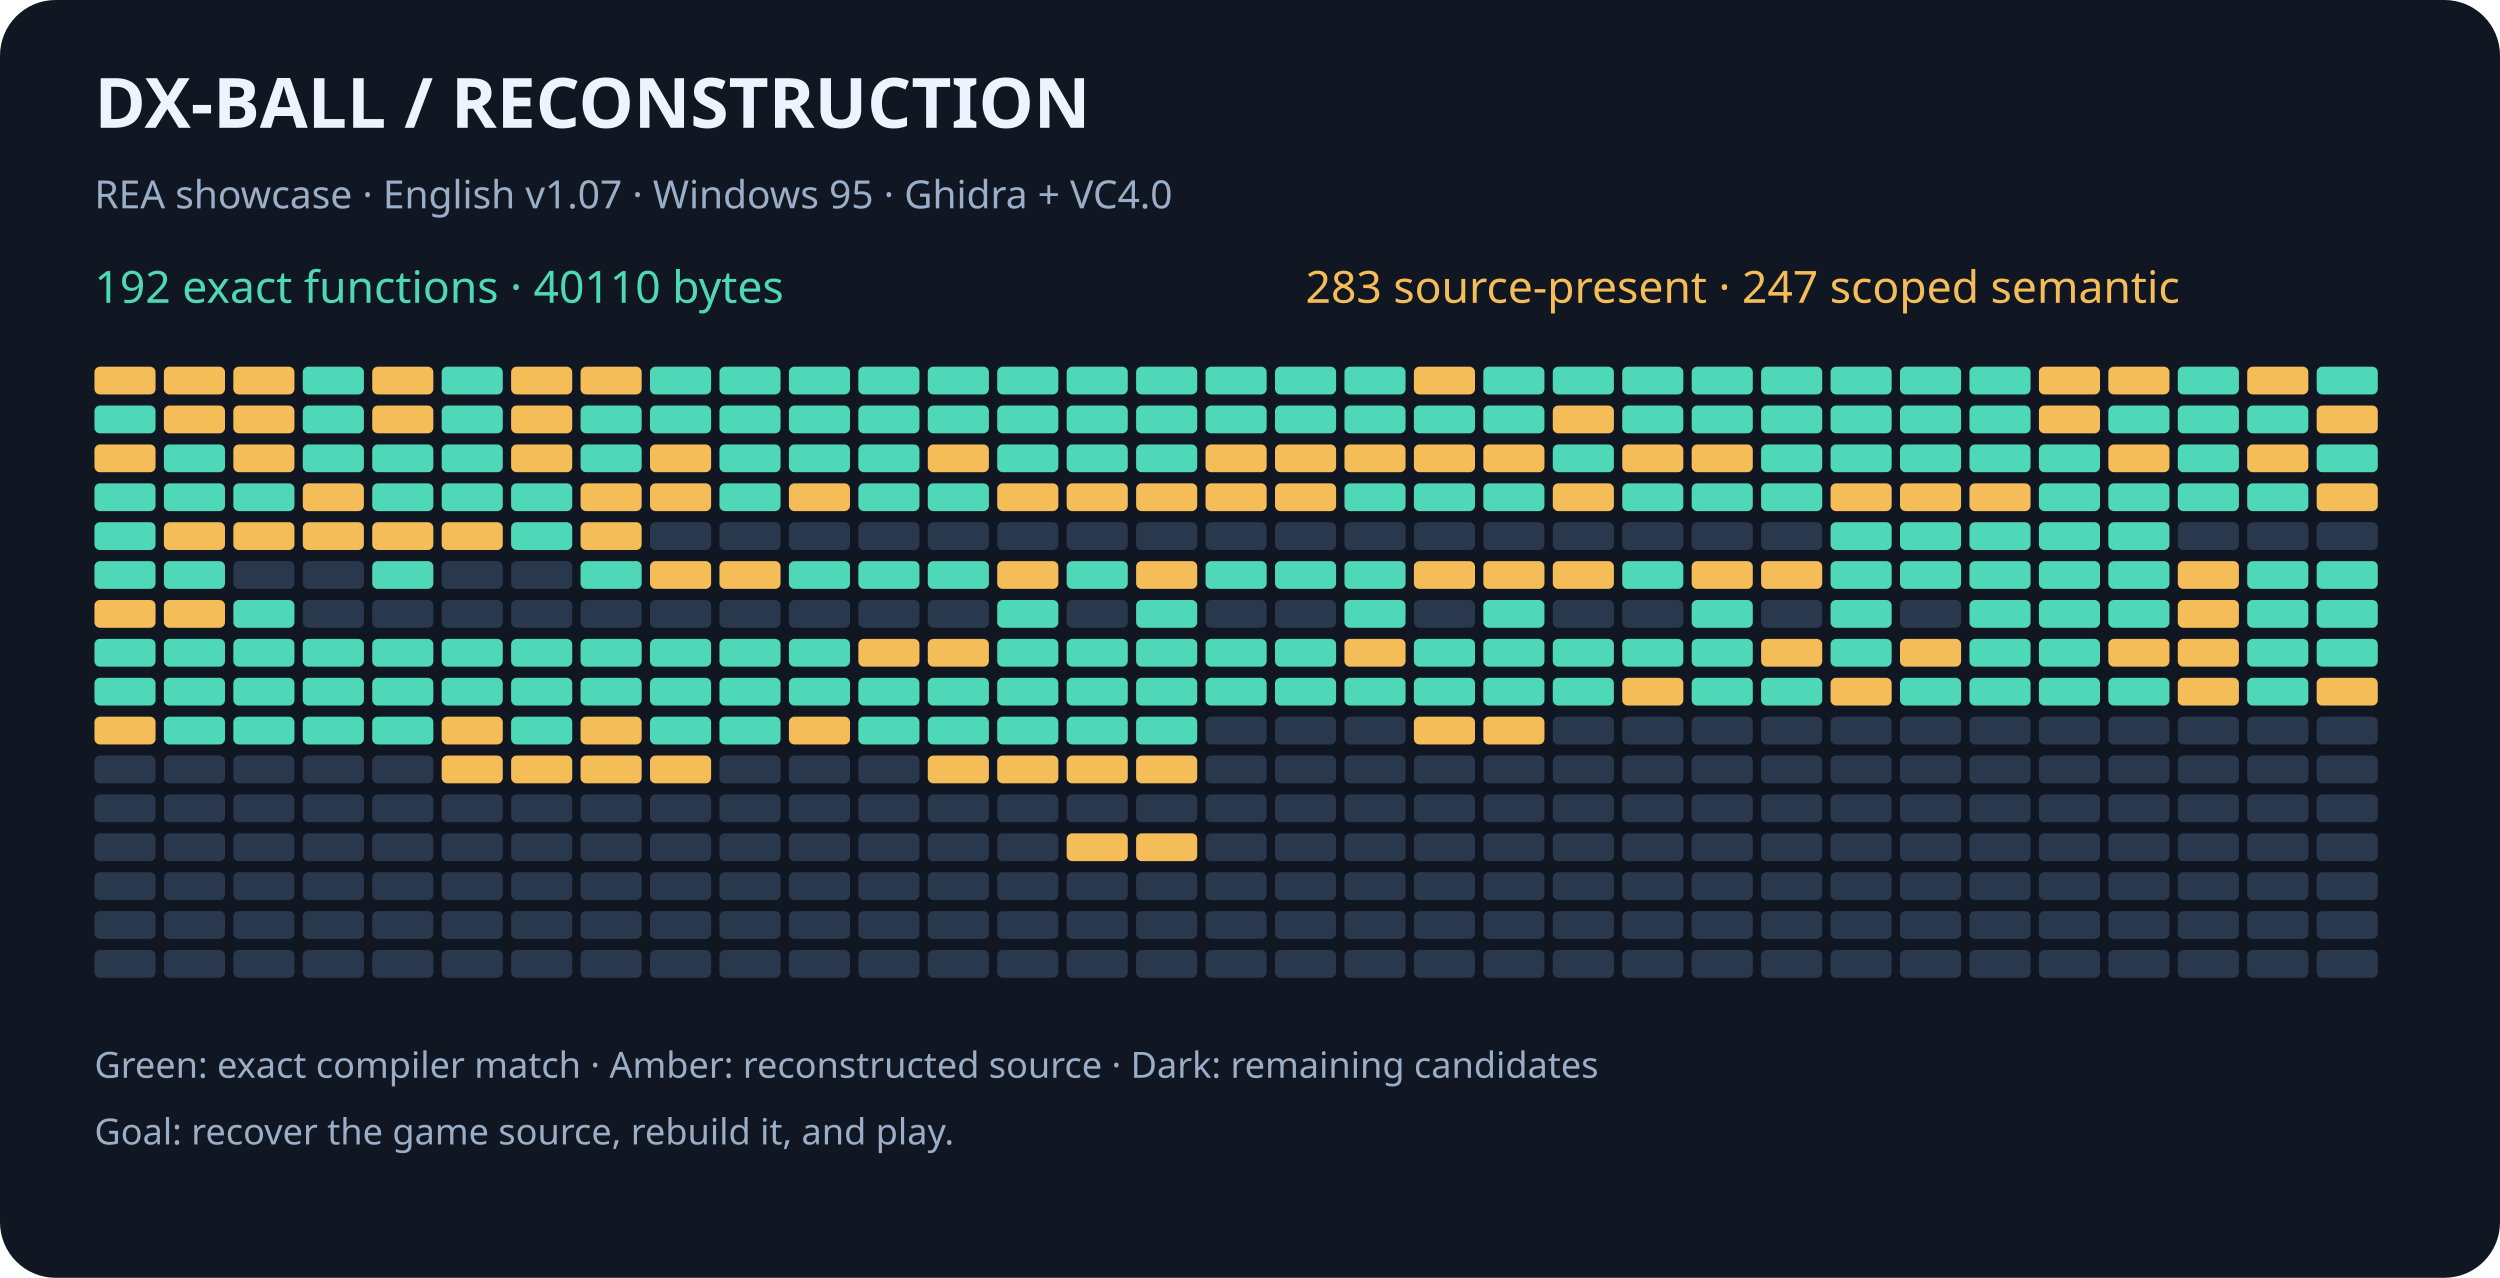
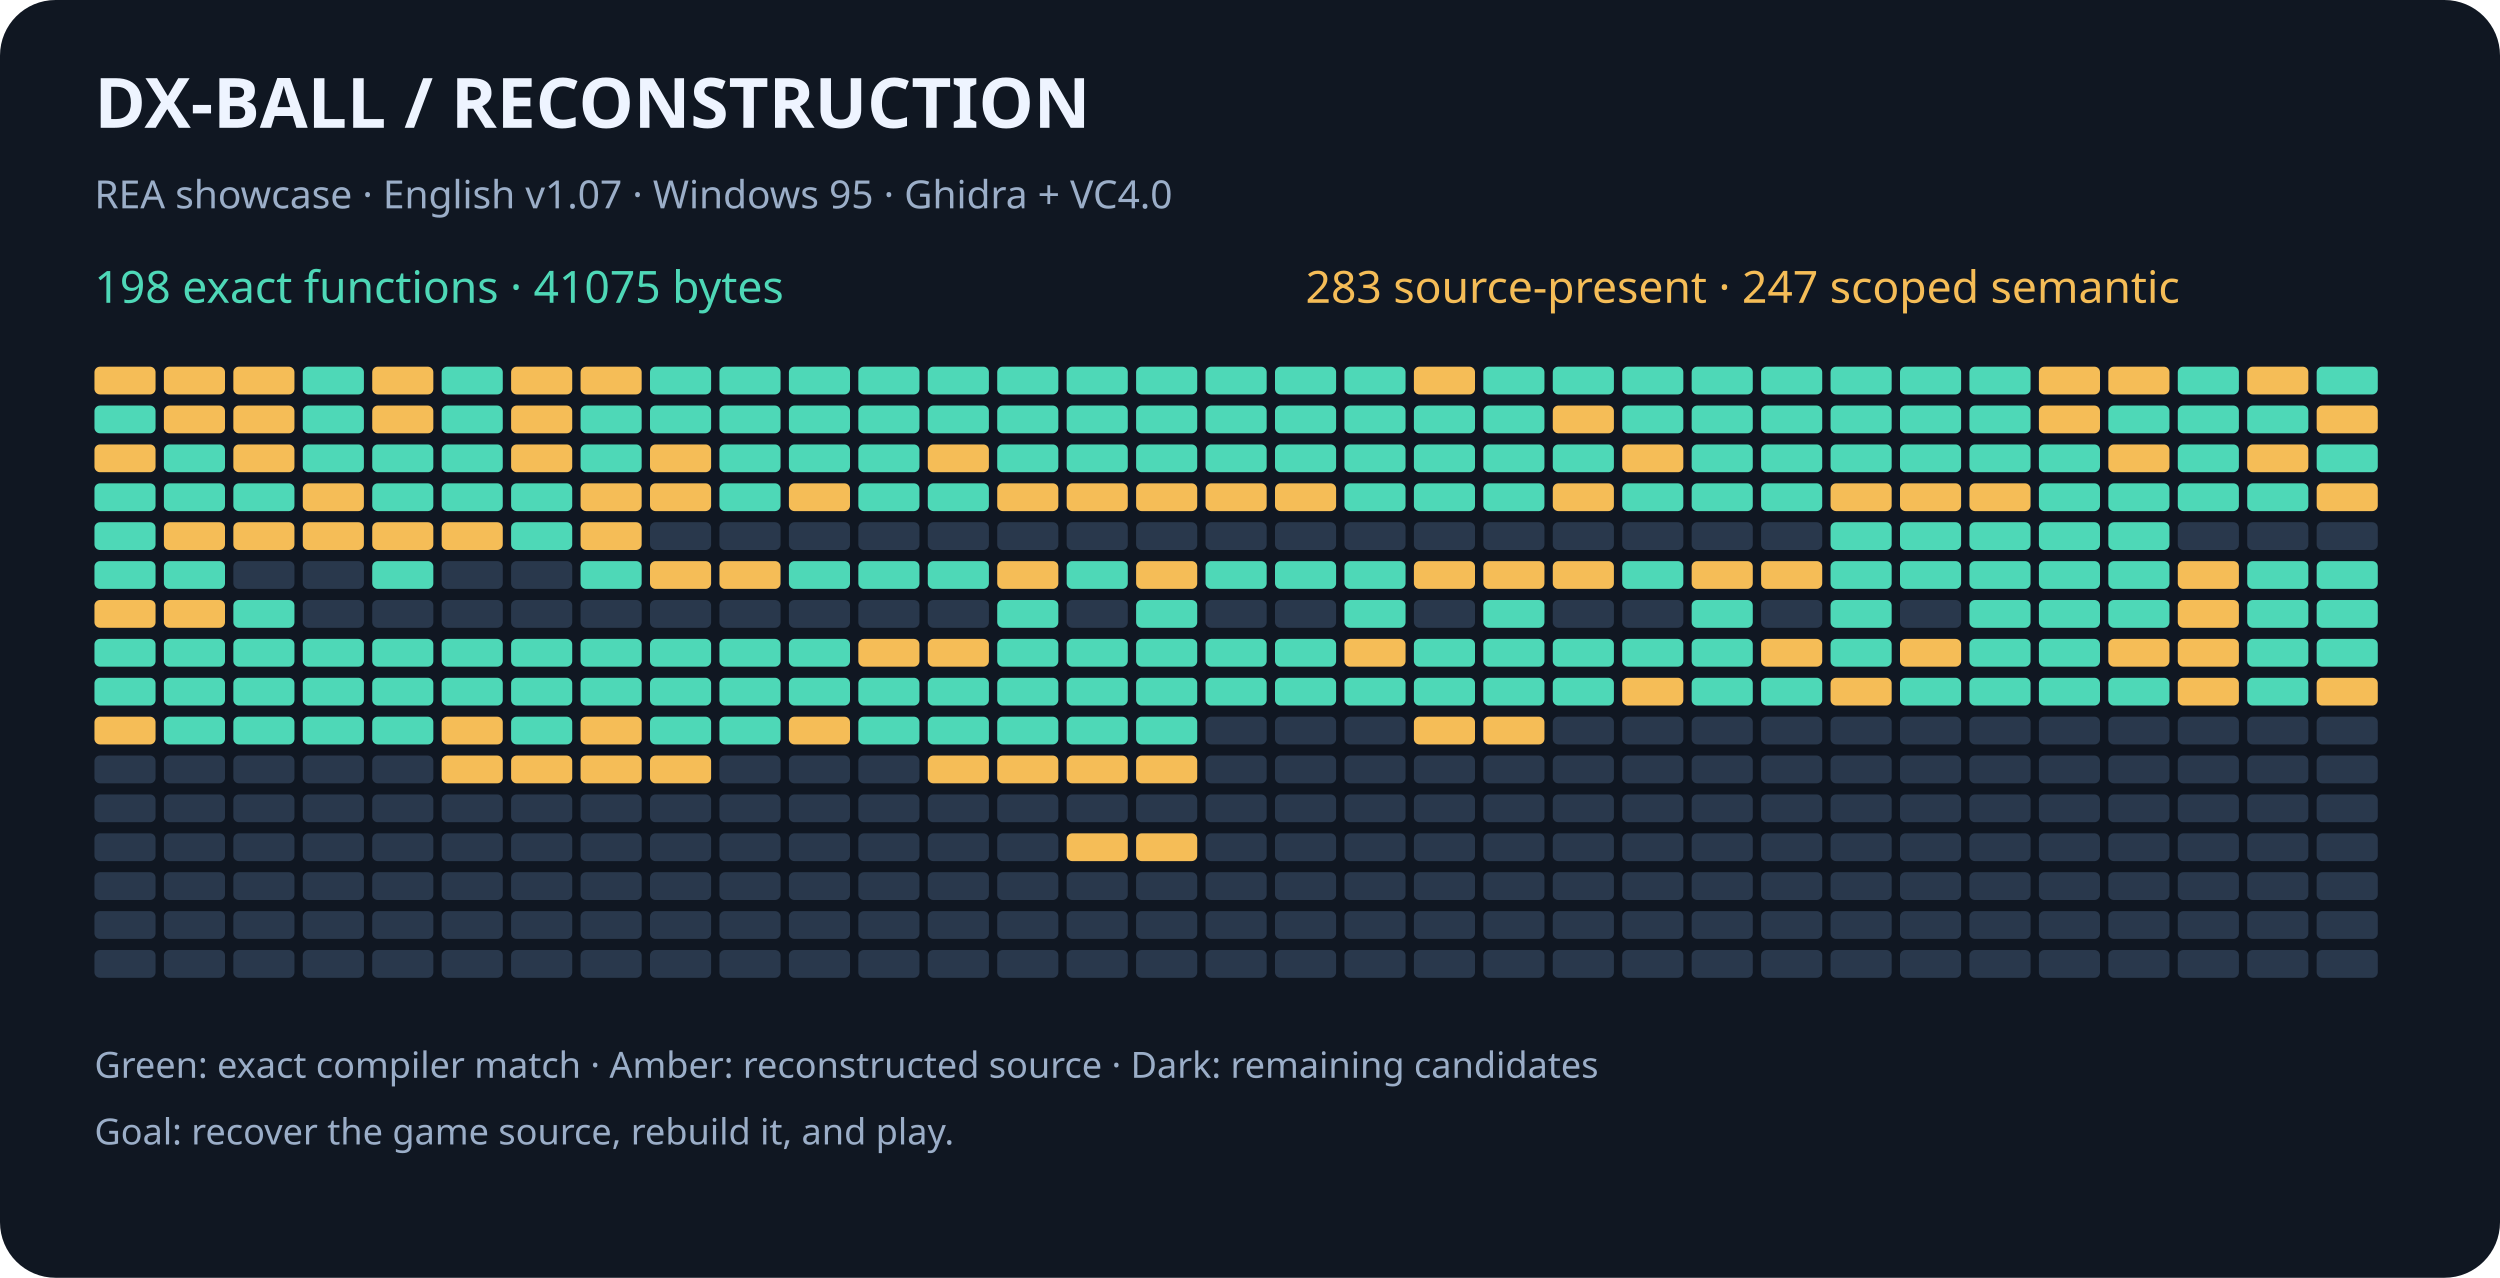
<svg xmlns="http://www.w3.org/2000/svg" width="900" height="460" viewBox="0 0 900 460" role="img" aria-labelledby="title desc">
  <rect width="900" height="460" rx="20" fill="#101722" />
  <g font-family="sans-serif">
    <text x="34" y="46" fill="#eef4ff" font-size="25" font-weight="bold">DX-BALL  /  RECONSTRUCTION</text>
    <text x="34" y="75" fill="#9baec8" font-size="14">REA showcase · English v1.07 · Windows 95 · Ghidra + VC4.0</text>
-     <text x="34" y="109" fill="#4ed8b7" font-size="16">192 exact functions · 40110 bytes</text>
+     <text x="34" y="109" fill="#4ed8b7" font-size="16">198 exact functions · 41075 bytes</text>
    <text x="470" y="109" fill="#f5bd57" font-size="16">283 source-present · 247 scoped semantic</text>
    <rect x="34" y="132" width="22" height="10" rx="2" fill="#f5bd57" />
    <rect x="59" y="132" width="22" height="10" rx="2" fill="#f5bd57" />
    <rect x="84" y="132" width="22" height="10" rx="2" fill="#f5bd57" />
    <rect x="109" y="132" width="22" height="10" rx="2" fill="#4ed8b7" />
    <rect x="134" y="132" width="22" height="10" rx="2" fill="#f5bd57" />
    <rect x="159" y="132" width="22" height="10" rx="2" fill="#4ed8b7" />
    <rect x="184" y="132" width="22" height="10" rx="2" fill="#f5bd57" />
    <rect x="209" y="132" width="22" height="10" rx="2" fill="#f5bd57" />
    <rect x="234" y="132" width="22" height="10" rx="2" fill="#4ed8b7" />
    <rect x="259" y="132" width="22" height="10" rx="2" fill="#4ed8b7" />
    <rect x="284" y="132" width="22" height="10" rx="2" fill="#4ed8b7" />
    <rect x="309" y="132" width="22" height="10" rx="2" fill="#4ed8b7" />
    <rect x="334" y="132" width="22" height="10" rx="2" fill="#4ed8b7" />
    <rect x="359" y="132" width="22" height="10" rx="2" fill="#4ed8b7" />
    <rect x="384" y="132" width="22" height="10" rx="2" fill="#4ed8b7" />
    <rect x="409" y="132" width="22" height="10" rx="2" fill="#4ed8b7" />
    <rect x="434" y="132" width="22" height="10" rx="2" fill="#4ed8b7" />
    <rect x="459" y="132" width="22" height="10" rx="2" fill="#4ed8b7" />
    <rect x="484" y="132" width="22" height="10" rx="2" fill="#4ed8b7" />
    <rect x="509" y="132" width="22" height="10" rx="2" fill="#f5bd57" />
    <rect x="534" y="132" width="22" height="10" rx="2" fill="#4ed8b7" />
    <rect x="559" y="132" width="22" height="10" rx="2" fill="#4ed8b7" />
    <rect x="584" y="132" width="22" height="10" rx="2" fill="#4ed8b7" />
    <rect x="609" y="132" width="22" height="10" rx="2" fill="#4ed8b7" />
    <rect x="634" y="132" width="22" height="10" rx="2" fill="#4ed8b7" />
    <rect x="659" y="132" width="22" height="10" rx="2" fill="#4ed8b7" />
    <rect x="684" y="132" width="22" height="10" rx="2" fill="#4ed8b7" />
    <rect x="709" y="132" width="22" height="10" rx="2" fill="#4ed8b7" />
    <rect x="734" y="132" width="22" height="10" rx="2" fill="#f5bd57" />
    <rect x="759" y="132" width="22" height="10" rx="2" fill="#f5bd57" />
    <rect x="784" y="132" width="22" height="10" rx="2" fill="#4ed8b7" />
    <rect x="809" y="132" width="22" height="10" rx="2" fill="#f5bd57" />
    <rect x="834" y="132" width="22" height="10" rx="2" fill="#4ed8b7" />
    <rect x="34" y="146" width="22" height="10" rx="2" fill="#4ed8b7" />
    <rect x="59" y="146" width="22" height="10" rx="2" fill="#f5bd57" />
    <rect x="84" y="146" width="22" height="10" rx="2" fill="#f5bd57" />
    <rect x="109" y="146" width="22" height="10" rx="2" fill="#4ed8b7" />
    <rect x="134" y="146" width="22" height="10" rx="2" fill="#f5bd57" />
    <rect x="159" y="146" width="22" height="10" rx="2" fill="#4ed8b7" />
    <rect x="184" y="146" width="22" height="10" rx="2" fill="#f5bd57" />
    <rect x="209" y="146" width="22" height="10" rx="2" fill="#4ed8b7" />
    <rect x="234" y="146" width="22" height="10" rx="2" fill="#4ed8b7" />
    <rect x="259" y="146" width="22" height="10" rx="2" fill="#4ed8b7" />
    <rect x="284" y="146" width="22" height="10" rx="2" fill="#4ed8b7" />
    <rect x="309" y="146" width="22" height="10" rx="2" fill="#4ed8b7" />
    <rect x="334" y="146" width="22" height="10" rx="2" fill="#4ed8b7" />
    <rect x="359" y="146" width="22" height="10" rx="2" fill="#4ed8b7" />
    <rect x="384" y="146" width="22" height="10" rx="2" fill="#4ed8b7" />
    <rect x="409" y="146" width="22" height="10" rx="2" fill="#4ed8b7" />
    <rect x="434" y="146" width="22" height="10" rx="2" fill="#4ed8b7" />
    <rect x="459" y="146" width="22" height="10" rx="2" fill="#4ed8b7" />
    <rect x="484" y="146" width="22" height="10" rx="2" fill="#4ed8b7" />
    <rect x="509" y="146" width="22" height="10" rx="2" fill="#4ed8b7" />
    <rect x="534" y="146" width="22" height="10" rx="2" fill="#4ed8b7" />
    <rect x="559" y="146" width="22" height="10" rx="2" fill="#f5bd57" />
    <rect x="584" y="146" width="22" height="10" rx="2" fill="#4ed8b7" />
    <rect x="609" y="146" width="22" height="10" rx="2" fill="#4ed8b7" />
    <rect x="634" y="146" width="22" height="10" rx="2" fill="#4ed8b7" />
    <rect x="659" y="146" width="22" height="10" rx="2" fill="#4ed8b7" />
    <rect x="684" y="146" width="22" height="10" rx="2" fill="#4ed8b7" />
    <rect x="709" y="146" width="22" height="10" rx="2" fill="#4ed8b7" />
    <rect x="734" y="146" width="22" height="10" rx="2" fill="#f5bd57" />
    <rect x="759" y="146" width="22" height="10" rx="2" fill="#4ed8b7" />
    <rect x="784" y="146" width="22" height="10" rx="2" fill="#4ed8b7" />
    <rect x="809" y="146" width="22" height="10" rx="2" fill="#4ed8b7" />
    <rect x="834" y="146" width="22" height="10" rx="2" fill="#f5bd57" />
    <rect x="34" y="160" width="22" height="10" rx="2" fill="#f5bd57" />
    <rect x="59" y="160" width="22" height="10" rx="2" fill="#4ed8b7" />
    <rect x="84" y="160" width="22" height="10" rx="2" fill="#f5bd57" />
    <rect x="109" y="160" width="22" height="10" rx="2" fill="#4ed8b7" />
    <rect x="134" y="160" width="22" height="10" rx="2" fill="#4ed8b7" />
    <rect x="159" y="160" width="22" height="10" rx="2" fill="#4ed8b7" />
    <rect x="184" y="160" width="22" height="10" rx="2" fill="#f5bd57" />
    <rect x="209" y="160" width="22" height="10" rx="2" fill="#4ed8b7" />
    <rect x="234" y="160" width="22" height="10" rx="2" fill="#f5bd57" />
    <rect x="259" y="160" width="22" height="10" rx="2" fill="#4ed8b7" />
    <rect x="284" y="160" width="22" height="10" rx="2" fill="#4ed8b7" />
    <rect x="309" y="160" width="22" height="10" rx="2" fill="#4ed8b7" />
    <rect x="334" y="160" width="22" height="10" rx="2" fill="#f5bd57" />
    <rect x="359" y="160" width="22" height="10" rx="2" fill="#4ed8b7" />
    <rect x="384" y="160" width="22" height="10" rx="2" fill="#4ed8b7" />
    <rect x="409" y="160" width="22" height="10" rx="2" fill="#4ed8b7" />
-     <rect x="434" y="160" width="22" height="10" rx="2" fill="#f5bd57" />
-     <rect x="459" y="160" width="22" height="10" rx="2" fill="#f5bd57" />
-     <rect x="484" y="160" width="22" height="10" rx="2" fill="#f5bd57" />
-     <rect x="509" y="160" width="22" height="10" rx="2" fill="#f5bd57" />
-     <rect x="534" y="160" width="22" height="10" rx="2" fill="#f5bd57" />
+     <rect x="434" y="160" width="22" height="10" rx="2" fill="#4ed8b7" />
+     <rect x="459" y="160" width="22" height="10" rx="2" fill="#4ed8b7" />
+     <rect x="484" y="160" width="22" height="10" rx="2" fill="#4ed8b7" />
+     <rect x="509" y="160" width="22" height="10" rx="2" fill="#4ed8b7" />
+     <rect x="534" y="160" width="22" height="10" rx="2" fill="#4ed8b7" />
    <rect x="559" y="160" width="22" height="10" rx="2" fill="#4ed8b7" />
    <rect x="584" y="160" width="22" height="10" rx="2" fill="#f5bd57" />
-     <rect x="609" y="160" width="22" height="10" rx="2" fill="#f5bd57" />
+     <rect x="609" y="160" width="22" height="10" rx="2" fill="#4ed8b7" />
    <rect x="634" y="160" width="22" height="10" rx="2" fill="#4ed8b7" />
    <rect x="659" y="160" width="22" height="10" rx="2" fill="#4ed8b7" />
    <rect x="684" y="160" width="22" height="10" rx="2" fill="#4ed8b7" />
    <rect x="709" y="160" width="22" height="10" rx="2" fill="#4ed8b7" />
    <rect x="734" y="160" width="22" height="10" rx="2" fill="#4ed8b7" />
    <rect x="759" y="160" width="22" height="10" rx="2" fill="#f5bd57" />
    <rect x="784" y="160" width="22" height="10" rx="2" fill="#4ed8b7" />
    <rect x="809" y="160" width="22" height="10" rx="2" fill="#f5bd57" />
    <rect x="834" y="160" width="22" height="10" rx="2" fill="#4ed8b7" />
    <rect x="34" y="174" width="22" height="10" rx="2" fill="#4ed8b7" />
    <rect x="59" y="174" width="22" height="10" rx="2" fill="#4ed8b7" />
    <rect x="84" y="174" width="22" height="10" rx="2" fill="#4ed8b7" />
    <rect x="109" y="174" width="22" height="10" rx="2" fill="#f5bd57" />
    <rect x="134" y="174" width="22" height="10" rx="2" fill="#4ed8b7" />
    <rect x="159" y="174" width="22" height="10" rx="2" fill="#4ed8b7" />
    <rect x="184" y="174" width="22" height="10" rx="2" fill="#4ed8b7" />
    <rect x="209" y="174" width="22" height="10" rx="2" fill="#f5bd57" />
    <rect x="234" y="174" width="22" height="10" rx="2" fill="#f5bd57" />
    <rect x="259" y="174" width="22" height="10" rx="2" fill="#4ed8b7" />
    <rect x="284" y="174" width="22" height="10" rx="2" fill="#f5bd57" />
    <rect x="309" y="174" width="22" height="10" rx="2" fill="#4ed8b7" />
    <rect x="334" y="174" width="22" height="10" rx="2" fill="#4ed8b7" />
    <rect x="359" y="174" width="22" height="10" rx="2" fill="#f5bd57" />
    <rect x="384" y="174" width="22" height="10" rx="2" fill="#f5bd57" />
    <rect x="409" y="174" width="22" height="10" rx="2" fill="#f5bd57" />
    <rect x="434" y="174" width="22" height="10" rx="2" fill="#f5bd57" />
    <rect x="459" y="174" width="22" height="10" rx="2" fill="#f5bd57" />
    <rect x="484" y="174" width="22" height="10" rx="2" fill="#4ed8b7" />
    <rect x="509" y="174" width="22" height="10" rx="2" fill="#4ed8b7" />
    <rect x="534" y="174" width="22" height="10" rx="2" fill="#4ed8b7" />
    <rect x="559" y="174" width="22" height="10" rx="2" fill="#f5bd57" />
    <rect x="584" y="174" width="22" height="10" rx="2" fill="#4ed8b7" />
    <rect x="609" y="174" width="22" height="10" rx="2" fill="#4ed8b7" />
    <rect x="634" y="174" width="22" height="10" rx="2" fill="#4ed8b7" />
    <rect x="659" y="174" width="22" height="10" rx="2" fill="#f5bd57" />
    <rect x="684" y="174" width="22" height="10" rx="2" fill="#f5bd57" />
    <rect x="709" y="174" width="22" height="10" rx="2" fill="#f5bd57" />
    <rect x="734" y="174" width="22" height="10" rx="2" fill="#4ed8b7" />
    <rect x="759" y="174" width="22" height="10" rx="2" fill="#4ed8b7" />
    <rect x="784" y="174" width="22" height="10" rx="2" fill="#4ed8b7" />
    <rect x="809" y="174" width="22" height="10" rx="2" fill="#4ed8b7" />
    <rect x="834" y="174" width="22" height="10" rx="2" fill="#f5bd57" />
    <rect x="34" y="188" width="22" height="10" rx="2" fill="#4ed8b7" />
    <rect x="59" y="188" width="22" height="10" rx="2" fill="#f5bd57" />
    <rect x="84" y="188" width="22" height="10" rx="2" fill="#f5bd57" />
    <rect x="109" y="188" width="22" height="10" rx="2" fill="#f5bd57" />
    <rect x="134" y="188" width="22" height="10" rx="2" fill="#f5bd57" />
    <rect x="159" y="188" width="22" height="10" rx="2" fill="#f5bd57" />
    <rect x="184" y="188" width="22" height="10" rx="2" fill="#4ed8b7" />
    <rect x="209" y="188" width="22" height="10" rx="2" fill="#f5bd57" />
    <rect x="234" y="188" width="22" height="10" rx="2" fill="#29384c" />
    <rect x="259" y="188" width="22" height="10" rx="2" fill="#29384c" />
    <rect x="284" y="188" width="22" height="10" rx="2" fill="#29384c" />
    <rect x="309" y="188" width="22" height="10" rx="2" fill="#29384c" />
    <rect x="334" y="188" width="22" height="10" rx="2" fill="#29384c" />
    <rect x="359" y="188" width="22" height="10" rx="2" fill="#29384c" />
    <rect x="384" y="188" width="22" height="10" rx="2" fill="#29384c" />
    <rect x="409" y="188" width="22" height="10" rx="2" fill="#29384c" />
    <rect x="434" y="188" width="22" height="10" rx="2" fill="#29384c" />
    <rect x="459" y="188" width="22" height="10" rx="2" fill="#29384c" />
    <rect x="484" y="188" width="22" height="10" rx="2" fill="#29384c" />
    <rect x="509" y="188" width="22" height="10" rx="2" fill="#29384c" />
    <rect x="534" y="188" width="22" height="10" rx="2" fill="#29384c" />
    <rect x="559" y="188" width="22" height="10" rx="2" fill="#29384c" />
    <rect x="584" y="188" width="22" height="10" rx="2" fill="#29384c" />
    <rect x="609" y="188" width="22" height="10" rx="2" fill="#29384c" />
    <rect x="634" y="188" width="22" height="10" rx="2" fill="#29384c" />
    <rect x="659" y="188" width="22" height="10" rx="2" fill="#4ed8b7" />
    <rect x="684" y="188" width="22" height="10" rx="2" fill="#4ed8b7" />
    <rect x="709" y="188" width="22" height="10" rx="2" fill="#4ed8b7" />
    <rect x="734" y="188" width="22" height="10" rx="2" fill="#4ed8b7" />
    <rect x="759" y="188" width="22" height="10" rx="2" fill="#4ed8b7" />
    <rect x="784" y="188" width="22" height="10" rx="2" fill="#29384c" />
    <rect x="809" y="188" width="22" height="10" rx="2" fill="#29384c" />
    <rect x="834" y="188" width="22" height="10" rx="2" fill="#29384c" />
    <rect x="34" y="202" width="22" height="10" rx="2" fill="#4ed8b7" />
    <rect x="59" y="202" width="22" height="10" rx="2" fill="#4ed8b7" />
    <rect x="84" y="202" width="22" height="10" rx="2" fill="#29384c" />
    <rect x="109" y="202" width="22" height="10" rx="2" fill="#29384c" />
    <rect x="134" y="202" width="22" height="10" rx="2" fill="#4ed8b7" />
    <rect x="159" y="202" width="22" height="10" rx="2" fill="#29384c" />
    <rect x="184" y="202" width="22" height="10" rx="2" fill="#29384c" />
    <rect x="209" y="202" width="22" height="10" rx="2" fill="#4ed8b7" />
    <rect x="234" y="202" width="22" height="10" rx="2" fill="#f5bd57" />
    <rect x="259" y="202" width="22" height="10" rx="2" fill="#f5bd57" />
    <rect x="284" y="202" width="22" height="10" rx="2" fill="#4ed8b7" />
    <rect x="309" y="202" width="22" height="10" rx="2" fill="#4ed8b7" />
    <rect x="334" y="202" width="22" height="10" rx="2" fill="#4ed8b7" />
    <rect x="359" y="202" width="22" height="10" rx="2" fill="#f5bd57" />
    <rect x="384" y="202" width="22" height="10" rx="2" fill="#4ed8b7" />
    <rect x="409" y="202" width="22" height="10" rx="2" fill="#f5bd57" />
    <rect x="434" y="202" width="22" height="10" rx="2" fill="#4ed8b7" />
    <rect x="459" y="202" width="22" height="10" rx="2" fill="#4ed8b7" />
    <rect x="484" y="202" width="22" height="10" rx="2" fill="#4ed8b7" />
    <rect x="509" y="202" width="22" height="10" rx="2" fill="#f5bd57" />
    <rect x="534" y="202" width="22" height="10" rx="2" fill="#f5bd57" />
    <rect x="559" y="202" width="22" height="10" rx="2" fill="#f5bd57" />
    <rect x="584" y="202" width="22" height="10" rx="2" fill="#4ed8b7" />
    <rect x="609" y="202" width="22" height="10" rx="2" fill="#f5bd57" />
    <rect x="634" y="202" width="22" height="10" rx="2" fill="#f5bd57" />
    <rect x="659" y="202" width="22" height="10" rx="2" fill="#4ed8b7" />
    <rect x="684" y="202" width="22" height="10" rx="2" fill="#4ed8b7" />
    <rect x="709" y="202" width="22" height="10" rx="2" fill="#4ed8b7" />
    <rect x="734" y="202" width="22" height="10" rx="2" fill="#4ed8b7" />
    <rect x="759" y="202" width="22" height="10" rx="2" fill="#4ed8b7" />
    <rect x="784" y="202" width="22" height="10" rx="2" fill="#f5bd57" />
    <rect x="809" y="202" width="22" height="10" rx="2" fill="#4ed8b7" />
    <rect x="834" y="202" width="22" height="10" rx="2" fill="#4ed8b7" />
    <rect x="34" y="216" width="22" height="10" rx="2" fill="#f5bd57" />
    <rect x="59" y="216" width="22" height="10" rx="2" fill="#f5bd57" />
    <rect x="84" y="216" width="22" height="10" rx="2" fill="#4ed8b7" />
    <rect x="109" y="216" width="22" height="10" rx="2" fill="#29384c" />
    <rect x="134" y="216" width="22" height="10" rx="2" fill="#29384c" />
    <rect x="159" y="216" width="22" height="10" rx="2" fill="#29384c" />
    <rect x="184" y="216" width="22" height="10" rx="2" fill="#29384c" />
    <rect x="209" y="216" width="22" height="10" rx="2" fill="#29384c" />
    <rect x="234" y="216" width="22" height="10" rx="2" fill="#29384c" />
    <rect x="259" y="216" width="22" height="10" rx="2" fill="#29384c" />
    <rect x="284" y="216" width="22" height="10" rx="2" fill="#29384c" />
    <rect x="309" y="216" width="22" height="10" rx="2" fill="#29384c" />
    <rect x="334" y="216" width="22" height="10" rx="2" fill="#29384c" />
    <rect x="359" y="216" width="22" height="10" rx="2" fill="#4ed8b7" />
    <rect x="384" y="216" width="22" height="10" rx="2" fill="#29384c" />
    <rect x="409" y="216" width="22" height="10" rx="2" fill="#4ed8b7" />
    <rect x="434" y="216" width="22" height="10" rx="2" fill="#29384c" />
    <rect x="459" y="216" width="22" height="10" rx="2" fill="#29384c" />
    <rect x="484" y="216" width="22" height="10" rx="2" fill="#4ed8b7" />
    <rect x="509" y="216" width="22" height="10" rx="2" fill="#29384c" />
    <rect x="534" y="216" width="22" height="10" rx="2" fill="#4ed8b7" />
    <rect x="559" y="216" width="22" height="10" rx="2" fill="#29384c" />
    <rect x="584" y="216" width="22" height="10" rx="2" fill="#29384c" />
    <rect x="609" y="216" width="22" height="10" rx="2" fill="#4ed8b7" />
    <rect x="634" y="216" width="22" height="10" rx="2" fill="#29384c" />
    <rect x="659" y="216" width="22" height="10" rx="2" fill="#4ed8b7" />
    <rect x="684" y="216" width="22" height="10" rx="2" fill="#29384c" />
    <rect x="709" y="216" width="22" height="10" rx="2" fill="#4ed8b7" />
    <rect x="734" y="216" width="22" height="10" rx="2" fill="#4ed8b7" />
    <rect x="759" y="216" width="22" height="10" rx="2" fill="#4ed8b7" />
    <rect x="784" y="216" width="22" height="10" rx="2" fill="#f5bd57" />
    <rect x="809" y="216" width="22" height="10" rx="2" fill="#4ed8b7" />
    <rect x="834" y="216" width="22" height="10" rx="2" fill="#4ed8b7" />
    <rect x="34" y="230" width="22" height="10" rx="2" fill="#4ed8b7" />
    <rect x="59" y="230" width="22" height="10" rx="2" fill="#4ed8b7" />
    <rect x="84" y="230" width="22" height="10" rx="2" fill="#4ed8b7" />
    <rect x="109" y="230" width="22" height="10" rx="2" fill="#4ed8b7" />
    <rect x="134" y="230" width="22" height="10" rx="2" fill="#4ed8b7" />
    <rect x="159" y="230" width="22" height="10" rx="2" fill="#4ed8b7" />
    <rect x="184" y="230" width="22" height="10" rx="2" fill="#4ed8b7" />
    <rect x="209" y="230" width="22" height="10" rx="2" fill="#4ed8b7" />
    <rect x="234" y="230" width="22" height="10" rx="2" fill="#4ed8b7" />
    <rect x="259" y="230" width="22" height="10" rx="2" fill="#4ed8b7" />
    <rect x="284" y="230" width="22" height="10" rx="2" fill="#4ed8b7" />
    <rect x="309" y="230" width="22" height="10" rx="2" fill="#f5bd57" />
    <rect x="334" y="230" width="22" height="10" rx="2" fill="#f5bd57" />
    <rect x="359" y="230" width="22" height="10" rx="2" fill="#4ed8b7" />
    <rect x="384" y="230" width="22" height="10" rx="2" fill="#4ed8b7" />
    <rect x="409" y="230" width="22" height="10" rx="2" fill="#4ed8b7" />
    <rect x="434" y="230" width="22" height="10" rx="2" fill="#4ed8b7" />
    <rect x="459" y="230" width="22" height="10" rx="2" fill="#4ed8b7" />
    <rect x="484" y="230" width="22" height="10" rx="2" fill="#f5bd57" />
    <rect x="509" y="230" width="22" height="10" rx="2" fill="#4ed8b7" />
    <rect x="534" y="230" width="22" height="10" rx="2" fill="#4ed8b7" />
    <rect x="559" y="230" width="22" height="10" rx="2" fill="#4ed8b7" />
    <rect x="584" y="230" width="22" height="10" rx="2" fill="#4ed8b7" />
    <rect x="609" y="230" width="22" height="10" rx="2" fill="#4ed8b7" />
    <rect x="634" y="230" width="22" height="10" rx="2" fill="#f5bd57" />
    <rect x="659" y="230" width="22" height="10" rx="2" fill="#4ed8b7" />
    <rect x="684" y="230" width="22" height="10" rx="2" fill="#f5bd57" />
    <rect x="709" y="230" width="22" height="10" rx="2" fill="#4ed8b7" />
    <rect x="734" y="230" width="22" height="10" rx="2" fill="#4ed8b7" />
    <rect x="759" y="230" width="22" height="10" rx="2" fill="#f5bd57" />
    <rect x="784" y="230" width="22" height="10" rx="2" fill="#f5bd57" />
    <rect x="809" y="230" width="22" height="10" rx="2" fill="#4ed8b7" />
    <rect x="834" y="230" width="22" height="10" rx="2" fill="#4ed8b7" />
    <rect x="34" y="244" width="22" height="10" rx="2" fill="#4ed8b7" />
    <rect x="59" y="244" width="22" height="10" rx="2" fill="#4ed8b7" />
    <rect x="84" y="244" width="22" height="10" rx="2" fill="#4ed8b7" />
    <rect x="109" y="244" width="22" height="10" rx="2" fill="#4ed8b7" />
    <rect x="134" y="244" width="22" height="10" rx="2" fill="#4ed8b7" />
    <rect x="159" y="244" width="22" height="10" rx="2" fill="#4ed8b7" />
    <rect x="184" y="244" width="22" height="10" rx="2" fill="#4ed8b7" />
    <rect x="209" y="244" width="22" height="10" rx="2" fill="#4ed8b7" />
    <rect x="234" y="244" width="22" height="10" rx="2" fill="#4ed8b7" />
    <rect x="259" y="244" width="22" height="10" rx="2" fill="#4ed8b7" />
    <rect x="284" y="244" width="22" height="10" rx="2" fill="#4ed8b7" />
    <rect x="309" y="244" width="22" height="10" rx="2" fill="#4ed8b7" />
    <rect x="334" y="244" width="22" height="10" rx="2" fill="#4ed8b7" />
    <rect x="359" y="244" width="22" height="10" rx="2" fill="#4ed8b7" />
    <rect x="384" y="244" width="22" height="10" rx="2" fill="#4ed8b7" />
    <rect x="409" y="244" width="22" height="10" rx="2" fill="#4ed8b7" />
    <rect x="434" y="244" width="22" height="10" rx="2" fill="#4ed8b7" />
    <rect x="459" y="244" width="22" height="10" rx="2" fill="#4ed8b7" />
    <rect x="484" y="244" width="22" height="10" rx="2" fill="#4ed8b7" />
    <rect x="509" y="244" width="22" height="10" rx="2" fill="#4ed8b7" />
    <rect x="534" y="244" width="22" height="10" rx="2" fill="#4ed8b7" />
    <rect x="559" y="244" width="22" height="10" rx="2" fill="#4ed8b7" />
    <rect x="584" y="244" width="22" height="10" rx="2" fill="#f5bd57" />
    <rect x="609" y="244" width="22" height="10" rx="2" fill="#4ed8b7" />
    <rect x="634" y="244" width="22" height="10" rx="2" fill="#4ed8b7" />
    <rect x="659" y="244" width="22" height="10" rx="2" fill="#f5bd57" />
    <rect x="684" y="244" width="22" height="10" rx="2" fill="#4ed8b7" />
    <rect x="709" y="244" width="22" height="10" rx="2" fill="#4ed8b7" />
    <rect x="734" y="244" width="22" height="10" rx="2" fill="#4ed8b7" />
    <rect x="759" y="244" width="22" height="10" rx="2" fill="#4ed8b7" />
    <rect x="784" y="244" width="22" height="10" rx="2" fill="#f5bd57" />
    <rect x="809" y="244" width="22" height="10" rx="2" fill="#4ed8b7" />
    <rect x="834" y="244" width="22" height="10" rx="2" fill="#f5bd57" />
    <rect x="34" y="258" width="22" height="10" rx="2" fill="#f5bd57" />
    <rect x="59" y="258" width="22" height="10" rx="2" fill="#4ed8b7" />
    <rect x="84" y="258" width="22" height="10" rx="2" fill="#4ed8b7" />
    <rect x="109" y="258" width="22" height="10" rx="2" fill="#4ed8b7" />
    <rect x="134" y="258" width="22" height="10" rx="2" fill="#4ed8b7" />
    <rect x="159" y="258" width="22" height="10" rx="2" fill="#f5bd57" />
    <rect x="184" y="258" width="22" height="10" rx="2" fill="#4ed8b7" />
    <rect x="209" y="258" width="22" height="10" rx="2" fill="#f5bd57" />
    <rect x="234" y="258" width="22" height="10" rx="2" fill="#4ed8b7" />
    <rect x="259" y="258" width="22" height="10" rx="2" fill="#4ed8b7" />
    <rect x="284" y="258" width="22" height="10" rx="2" fill="#f5bd57" />
    <rect x="309" y="258" width="22" height="10" rx="2" fill="#4ed8b7" />
    <rect x="334" y="258" width="22" height="10" rx="2" fill="#4ed8b7" />
    <rect x="359" y="258" width="22" height="10" rx="2" fill="#4ed8b7" />
    <rect x="384" y="258" width="22" height="10" rx="2" fill="#4ed8b7" />
    <rect x="409" y="258" width="22" height="10" rx="2" fill="#4ed8b7" />
    <rect x="434" y="258" width="22" height="10" rx="2" fill="#29384c" />
    <rect x="459" y="258" width="22" height="10" rx="2" fill="#29384c" />
    <rect x="484" y="258" width="22" height="10" rx="2" fill="#29384c" />
    <rect x="509" y="258" width="22" height="10" rx="2" fill="#f5bd57" />
    <rect x="534" y="258" width="22" height="10" rx="2" fill="#f5bd57" />
    <rect x="559" y="258" width="22" height="10" rx="2" fill="#29384c" />
    <rect x="584" y="258" width="22" height="10" rx="2" fill="#29384c" />
    <rect x="609" y="258" width="22" height="10" rx="2" fill="#29384c" />
    <rect x="634" y="258" width="22" height="10" rx="2" fill="#29384c" />
    <rect x="659" y="258" width="22" height="10" rx="2" fill="#29384c" />
    <rect x="684" y="258" width="22" height="10" rx="2" fill="#29384c" />
    <rect x="709" y="258" width="22" height="10" rx="2" fill="#29384c" />
    <rect x="734" y="258" width="22" height="10" rx="2" fill="#29384c" />
    <rect x="759" y="258" width="22" height="10" rx="2" fill="#29384c" />
    <rect x="784" y="258" width="22" height="10" rx="2" fill="#29384c" />
    <rect x="809" y="258" width="22" height="10" rx="2" fill="#29384c" />
    <rect x="834" y="258" width="22" height="10" rx="2" fill="#29384c" />
    <rect x="34" y="272" width="22" height="10" rx="2" fill="#29384c" />
    <rect x="59" y="272" width="22" height="10" rx="2" fill="#29384c" />
    <rect x="84" y="272" width="22" height="10" rx="2" fill="#29384c" />
    <rect x="109" y="272" width="22" height="10" rx="2" fill="#29384c" />
    <rect x="134" y="272" width="22" height="10" rx="2" fill="#29384c" />
    <rect x="159" y="272" width="22" height="10" rx="2" fill="#f5bd57" />
    <rect x="184" y="272" width="22" height="10" rx="2" fill="#f5bd57" />
    <rect x="209" y="272" width="22" height="10" rx="2" fill="#f5bd57" />
    <rect x="234" y="272" width="22" height="10" rx="2" fill="#f5bd57" />
    <rect x="259" y="272" width="22" height="10" rx="2" fill="#29384c" />
    <rect x="284" y="272" width="22" height="10" rx="2" fill="#29384c" />
    <rect x="309" y="272" width="22" height="10" rx="2" fill="#29384c" />
    <rect x="334" y="272" width="22" height="10" rx="2" fill="#f5bd57" />
    <rect x="359" y="272" width="22" height="10" rx="2" fill="#f5bd57" />
    <rect x="384" y="272" width="22" height="10" rx="2" fill="#f5bd57" />
    <rect x="409" y="272" width="22" height="10" rx="2" fill="#f5bd57" />
    <rect x="434" y="272" width="22" height="10" rx="2" fill="#29384c" />
    <rect x="459" y="272" width="22" height="10" rx="2" fill="#29384c" />
    <rect x="484" y="272" width="22" height="10" rx="2" fill="#29384c" />
    <rect x="509" y="272" width="22" height="10" rx="2" fill="#29384c" />
    <rect x="534" y="272" width="22" height="10" rx="2" fill="#29384c" />
    <rect x="559" y="272" width="22" height="10" rx="2" fill="#29384c" />
    <rect x="584" y="272" width="22" height="10" rx="2" fill="#29384c" />
    <rect x="609" y="272" width="22" height="10" rx="2" fill="#29384c" />
    <rect x="634" y="272" width="22" height="10" rx="2" fill="#29384c" />
    <rect x="659" y="272" width="22" height="10" rx="2" fill="#29384c" />
    <rect x="684" y="272" width="22" height="10" rx="2" fill="#29384c" />
    <rect x="709" y="272" width="22" height="10" rx="2" fill="#29384c" />
    <rect x="734" y="272" width="22" height="10" rx="2" fill="#29384c" />
    <rect x="759" y="272" width="22" height="10" rx="2" fill="#29384c" />
    <rect x="784" y="272" width="22" height="10" rx="2" fill="#29384c" />
    <rect x="809" y="272" width="22" height="10" rx="2" fill="#29384c" />
    <rect x="834" y="272" width="22" height="10" rx="2" fill="#29384c" />
    <rect x="34" y="286" width="22" height="10" rx="2" fill="#29384c" />
    <rect x="59" y="286" width="22" height="10" rx="2" fill="#29384c" />
    <rect x="84" y="286" width="22" height="10" rx="2" fill="#29384c" />
    <rect x="109" y="286" width="22" height="10" rx="2" fill="#29384c" />
    <rect x="134" y="286" width="22" height="10" rx="2" fill="#29384c" />
    <rect x="159" y="286" width="22" height="10" rx="2" fill="#29384c" />
    <rect x="184" y="286" width="22" height="10" rx="2" fill="#29384c" />
    <rect x="209" y="286" width="22" height="10" rx="2" fill="#29384c" />
    <rect x="234" y="286" width="22" height="10" rx="2" fill="#29384c" />
    <rect x="259" y="286" width="22" height="10" rx="2" fill="#29384c" />
    <rect x="284" y="286" width="22" height="10" rx="2" fill="#29384c" />
    <rect x="309" y="286" width="22" height="10" rx="2" fill="#29384c" />
    <rect x="334" y="286" width="22" height="10" rx="2" fill="#29384c" />
    <rect x="359" y="286" width="22" height="10" rx="2" fill="#29384c" />
    <rect x="384" y="286" width="22" height="10" rx="2" fill="#29384c" />
    <rect x="409" y="286" width="22" height="10" rx="2" fill="#29384c" />
    <rect x="434" y="286" width="22" height="10" rx="2" fill="#29384c" />
    <rect x="459" y="286" width="22" height="10" rx="2" fill="#29384c" />
    <rect x="484" y="286" width="22" height="10" rx="2" fill="#29384c" />
    <rect x="509" y="286" width="22" height="10" rx="2" fill="#29384c" />
    <rect x="534" y="286" width="22" height="10" rx="2" fill="#29384c" />
    <rect x="559" y="286" width="22" height="10" rx="2" fill="#29384c" />
    <rect x="584" y="286" width="22" height="10" rx="2" fill="#29384c" />
    <rect x="609" y="286" width="22" height="10" rx="2" fill="#29384c" />
    <rect x="634" y="286" width="22" height="10" rx="2" fill="#29384c" />
    <rect x="659" y="286" width="22" height="10" rx="2" fill="#29384c" />
    <rect x="684" y="286" width="22" height="10" rx="2" fill="#29384c" />
    <rect x="709" y="286" width="22" height="10" rx="2" fill="#29384c" />
    <rect x="734" y="286" width="22" height="10" rx="2" fill="#29384c" />
    <rect x="759" y="286" width="22" height="10" rx="2" fill="#29384c" />
    <rect x="784" y="286" width="22" height="10" rx="2" fill="#29384c" />
    <rect x="809" y="286" width="22" height="10" rx="2" fill="#29384c" />
    <rect x="834" y="286" width="22" height="10" rx="2" fill="#29384c" />
    <rect x="34" y="300" width="22" height="10" rx="2" fill="#29384c" />
    <rect x="59" y="300" width="22" height="10" rx="2" fill="#29384c" />
    <rect x="84" y="300" width="22" height="10" rx="2" fill="#29384c" />
    <rect x="109" y="300" width="22" height="10" rx="2" fill="#29384c" />
    <rect x="134" y="300" width="22" height="10" rx="2" fill="#29384c" />
    <rect x="159" y="300" width="22" height="10" rx="2" fill="#29384c" />
    <rect x="184" y="300" width="22" height="10" rx="2" fill="#29384c" />
    <rect x="209" y="300" width="22" height="10" rx="2" fill="#29384c" />
    <rect x="234" y="300" width="22" height="10" rx="2" fill="#29384c" />
    <rect x="259" y="300" width="22" height="10" rx="2" fill="#29384c" />
    <rect x="284" y="300" width="22" height="10" rx="2" fill="#29384c" />
    <rect x="309" y="300" width="22" height="10" rx="2" fill="#29384c" />
    <rect x="334" y="300" width="22" height="10" rx="2" fill="#29384c" />
    <rect x="359" y="300" width="22" height="10" rx="2" fill="#29384c" />
    <rect x="384" y="300" width="22" height="10" rx="2" fill="#f5bd57" />
    <rect x="409" y="300" width="22" height="10" rx="2" fill="#f5bd57" />
    <rect x="434" y="300" width="22" height="10" rx="2" fill="#29384c" />
    <rect x="459" y="300" width="22" height="10" rx="2" fill="#29384c" />
    <rect x="484" y="300" width="22" height="10" rx="2" fill="#29384c" />
    <rect x="509" y="300" width="22" height="10" rx="2" fill="#29384c" />
    <rect x="534" y="300" width="22" height="10" rx="2" fill="#29384c" />
    <rect x="559" y="300" width="22" height="10" rx="2" fill="#29384c" />
    <rect x="584" y="300" width="22" height="10" rx="2" fill="#29384c" />
    <rect x="609" y="300" width="22" height="10" rx="2" fill="#29384c" />
    <rect x="634" y="300" width="22" height="10" rx="2" fill="#29384c" />
    <rect x="659" y="300" width="22" height="10" rx="2" fill="#29384c" />
    <rect x="684" y="300" width="22" height="10" rx="2" fill="#29384c" />
    <rect x="709" y="300" width="22" height="10" rx="2" fill="#29384c" />
    <rect x="734" y="300" width="22" height="10" rx="2" fill="#29384c" />
    <rect x="759" y="300" width="22" height="10" rx="2" fill="#29384c" />
    <rect x="784" y="300" width="22" height="10" rx="2" fill="#29384c" />
    <rect x="809" y="300" width="22" height="10" rx="2" fill="#29384c" />
    <rect x="834" y="300" width="22" height="10" rx="2" fill="#29384c" />
    <rect x="34" y="314" width="22" height="10" rx="2" fill="#29384c" />
    <rect x="59" y="314" width="22" height="10" rx="2" fill="#29384c" />
    <rect x="84" y="314" width="22" height="10" rx="2" fill="#29384c" />
    <rect x="109" y="314" width="22" height="10" rx="2" fill="#29384c" />
    <rect x="134" y="314" width="22" height="10" rx="2" fill="#29384c" />
    <rect x="159" y="314" width="22" height="10" rx="2" fill="#29384c" />
    <rect x="184" y="314" width="22" height="10" rx="2" fill="#29384c" />
    <rect x="209" y="314" width="22" height="10" rx="2" fill="#29384c" />
    <rect x="234" y="314" width="22" height="10" rx="2" fill="#29384c" />
    <rect x="259" y="314" width="22" height="10" rx="2" fill="#29384c" />
    <rect x="284" y="314" width="22" height="10" rx="2" fill="#29384c" />
    <rect x="309" y="314" width="22" height="10" rx="2" fill="#29384c" />
    <rect x="334" y="314" width="22" height="10" rx="2" fill="#29384c" />
    <rect x="359" y="314" width="22" height="10" rx="2" fill="#29384c" />
    <rect x="384" y="314" width="22" height="10" rx="2" fill="#29384c" />
    <rect x="409" y="314" width="22" height="10" rx="2" fill="#29384c" />
    <rect x="434" y="314" width="22" height="10" rx="2" fill="#29384c" />
    <rect x="459" y="314" width="22" height="10" rx="2" fill="#29384c" />
    <rect x="484" y="314" width="22" height="10" rx="2" fill="#29384c" />
    <rect x="509" y="314" width="22" height="10" rx="2" fill="#29384c" />
    <rect x="534" y="314" width="22" height="10" rx="2" fill="#29384c" />
    <rect x="559" y="314" width="22" height="10" rx="2" fill="#29384c" />
    <rect x="584" y="314" width="22" height="10" rx="2" fill="#29384c" />
    <rect x="609" y="314" width="22" height="10" rx="2" fill="#29384c" />
    <rect x="634" y="314" width="22" height="10" rx="2" fill="#29384c" />
    <rect x="659" y="314" width="22" height="10" rx="2" fill="#29384c" />
    <rect x="684" y="314" width="22" height="10" rx="2" fill="#29384c" />
    <rect x="709" y="314" width="22" height="10" rx="2" fill="#29384c" />
    <rect x="734" y="314" width="22" height="10" rx="2" fill="#29384c" />
    <rect x="759" y="314" width="22" height="10" rx="2" fill="#29384c" />
    <rect x="784" y="314" width="22" height="10" rx="2" fill="#29384c" />
    <rect x="809" y="314" width="22" height="10" rx="2" fill="#29384c" />
    <rect x="834" y="314" width="22" height="10" rx="2" fill="#29384c" />
    <rect x="34" y="328" width="22" height="10" rx="2" fill="#29384c" />
    <rect x="59" y="328" width="22" height="10" rx="2" fill="#29384c" />
    <rect x="84" y="328" width="22" height="10" rx="2" fill="#29384c" />
    <rect x="109" y="328" width="22" height="10" rx="2" fill="#29384c" />
    <rect x="134" y="328" width="22" height="10" rx="2" fill="#29384c" />
    <rect x="159" y="328" width="22" height="10" rx="2" fill="#29384c" />
    <rect x="184" y="328" width="22" height="10" rx="2" fill="#29384c" />
    <rect x="209" y="328" width="22" height="10" rx="2" fill="#29384c" />
    <rect x="234" y="328" width="22" height="10" rx="2" fill="#29384c" />
    <rect x="259" y="328" width="22" height="10" rx="2" fill="#29384c" />
    <rect x="284" y="328" width="22" height="10" rx="2" fill="#29384c" />
    <rect x="309" y="328" width="22" height="10" rx="2" fill="#29384c" />
    <rect x="334" y="328" width="22" height="10" rx="2" fill="#29384c" />
    <rect x="359" y="328" width="22" height="10" rx="2" fill="#29384c" />
    <rect x="384" y="328" width="22" height="10" rx="2" fill="#29384c" />
    <rect x="409" y="328" width="22" height="10" rx="2" fill="#29384c" />
    <rect x="434" y="328" width="22" height="10" rx="2" fill="#29384c" />
    <rect x="459" y="328" width="22" height="10" rx="2" fill="#29384c" />
    <rect x="484" y="328" width="22" height="10" rx="2" fill="#29384c" />
    <rect x="509" y="328" width="22" height="10" rx="2" fill="#29384c" />
    <rect x="534" y="328" width="22" height="10" rx="2" fill="#29384c" />
    <rect x="559" y="328" width="22" height="10" rx="2" fill="#29384c" />
    <rect x="584" y="328" width="22" height="10" rx="2" fill="#29384c" />
    <rect x="609" y="328" width="22" height="10" rx="2" fill="#29384c" />
    <rect x="634" y="328" width="22" height="10" rx="2" fill="#29384c" />
    <rect x="659" y="328" width="22" height="10" rx="2" fill="#29384c" />
    <rect x="684" y="328" width="22" height="10" rx="2" fill="#29384c" />
    <rect x="709" y="328" width="22" height="10" rx="2" fill="#29384c" />
    <rect x="734" y="328" width="22" height="10" rx="2" fill="#29384c" />
    <rect x="759" y="328" width="22" height="10" rx="2" fill="#29384c" />
    <rect x="784" y="328" width="22" height="10" rx="2" fill="#29384c" />
    <rect x="809" y="328" width="22" height="10" rx="2" fill="#29384c" />
    <rect x="834" y="328" width="22" height="10" rx="2" fill="#29384c" />
    <rect x="34" y="342" width="22" height="10" rx="2" fill="#29384c" />
    <rect x="59" y="342" width="22" height="10" rx="2" fill="#29384c" />
    <rect x="84" y="342" width="22" height="10" rx="2" fill="#29384c" />
    <rect x="109" y="342" width="22" height="10" rx="2" fill="#29384c" />
    <rect x="134" y="342" width="22" height="10" rx="2" fill="#29384c" />
    <rect x="159" y="342" width="22" height="10" rx="2" fill="#29384c" />
    <rect x="184" y="342" width="22" height="10" rx="2" fill="#29384c" />
    <rect x="209" y="342" width="22" height="10" rx="2" fill="#29384c" />
    <rect x="234" y="342" width="22" height="10" rx="2" fill="#29384c" />
    <rect x="259" y="342" width="22" height="10" rx="2" fill="#29384c" />
    <rect x="284" y="342" width="22" height="10" rx="2" fill="#29384c" />
    <rect x="309" y="342" width="22" height="10" rx="2" fill="#29384c" />
    <rect x="334" y="342" width="22" height="10" rx="2" fill="#29384c" />
    <rect x="359" y="342" width="22" height="10" rx="2" fill="#29384c" />
    <rect x="384" y="342" width="22" height="10" rx="2" fill="#29384c" />
    <rect x="409" y="342" width="22" height="10" rx="2" fill="#29384c" />
    <rect x="434" y="342" width="22" height="10" rx="2" fill="#29384c" />
    <rect x="459" y="342" width="22" height="10" rx="2" fill="#29384c" />
    <rect x="484" y="342" width="22" height="10" rx="2" fill="#29384c" />
    <rect x="509" y="342" width="22" height="10" rx="2" fill="#29384c" />
    <rect x="534" y="342" width="22" height="10" rx="2" fill="#29384c" />
    <rect x="559" y="342" width="22" height="10" rx="2" fill="#29384c" />
    <rect x="584" y="342" width="22" height="10" rx="2" fill="#29384c" />
    <rect x="609" y="342" width="22" height="10" rx="2" fill="#29384c" />
    <rect x="634" y="342" width="22" height="10" rx="2" fill="#29384c" />
    <rect x="659" y="342" width="22" height="10" rx="2" fill="#29384c" />
    <rect x="684" y="342" width="22" height="10" rx="2" fill="#29384c" />
    <rect x="709" y="342" width="22" height="10" rx="2" fill="#29384c" />
    <rect x="734" y="342" width="22" height="10" rx="2" fill="#29384c" />
    <rect x="759" y="342" width="22" height="10" rx="2" fill="#29384c" />
    <rect x="784" y="342" width="22" height="10" rx="2" fill="#29384c" />
    <rect x="809" y="342" width="22" height="10" rx="2" fill="#29384c" />
    <rect x="834" y="342" width="22" height="10" rx="2" fill="#29384c" />
    <text x="34" y="388" fill="#9baec8" font-size="13">Green: exact compiler match · Amber: reconstructed source · Dark: remaining candidates</text>
    <text x="34" y="412" fill="#9baec8" font-size="13">Goal: recover the game source, rebuild it, and play.</text>
  </g>
</svg>
